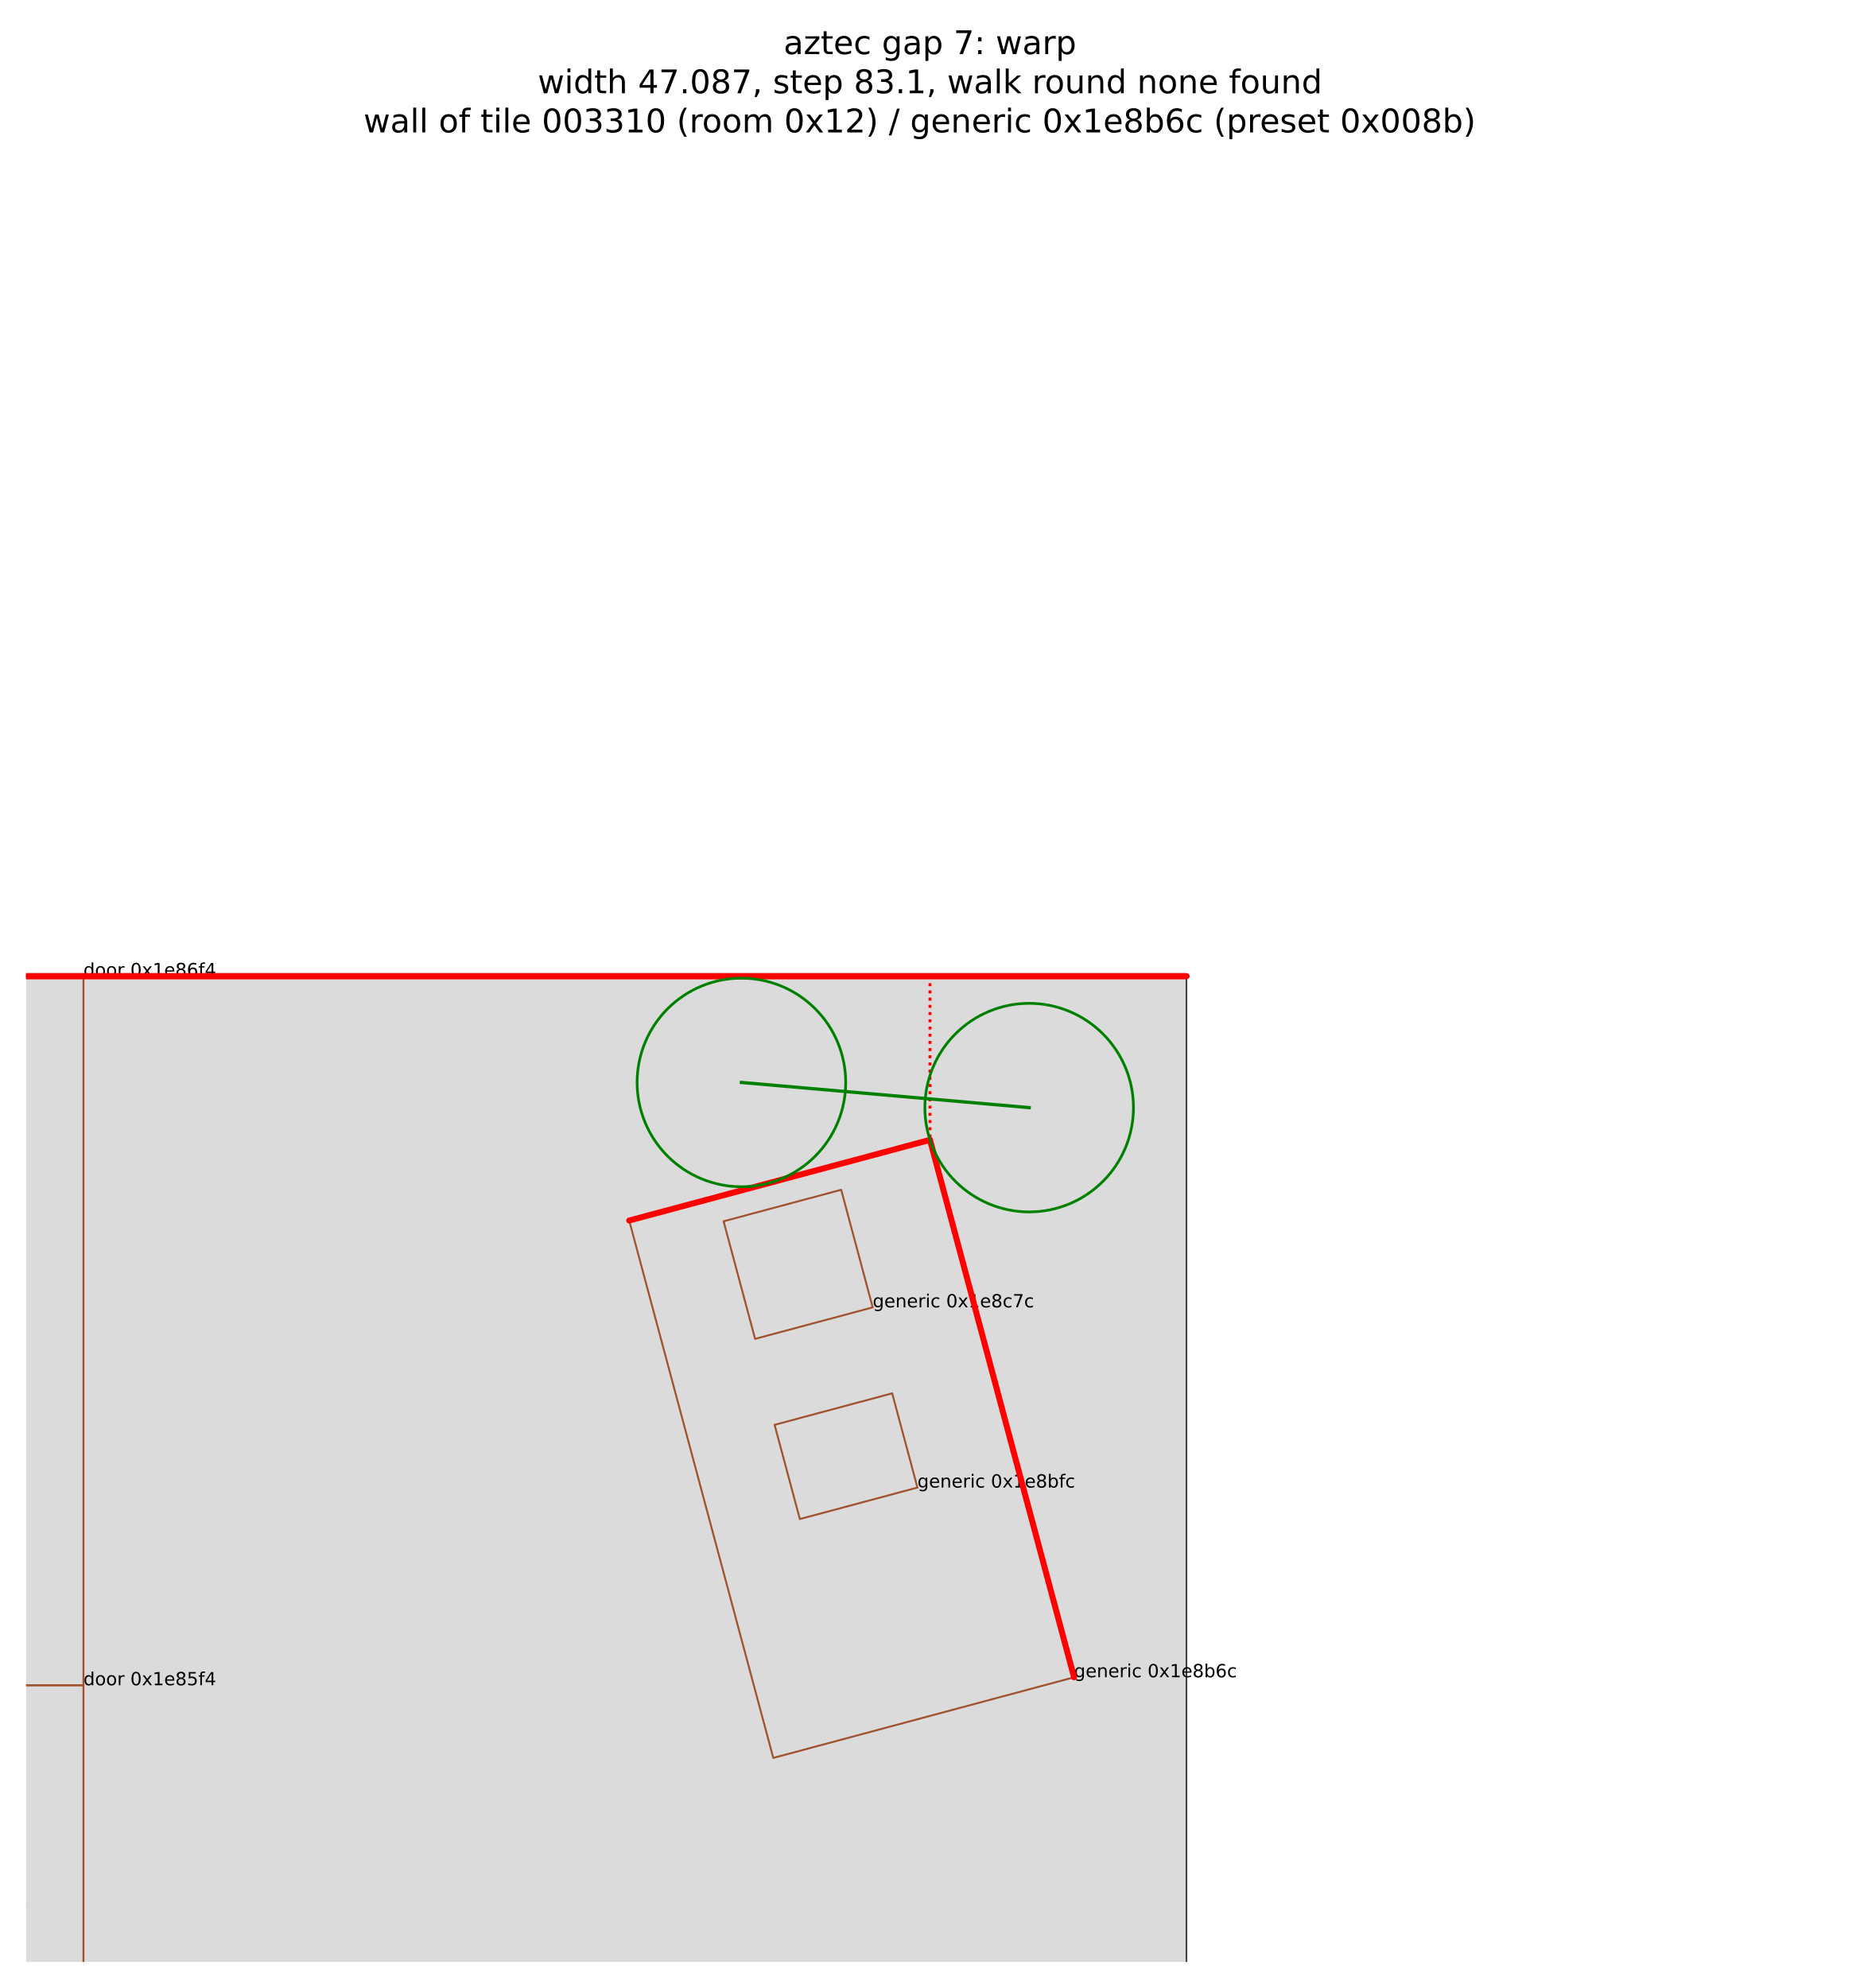
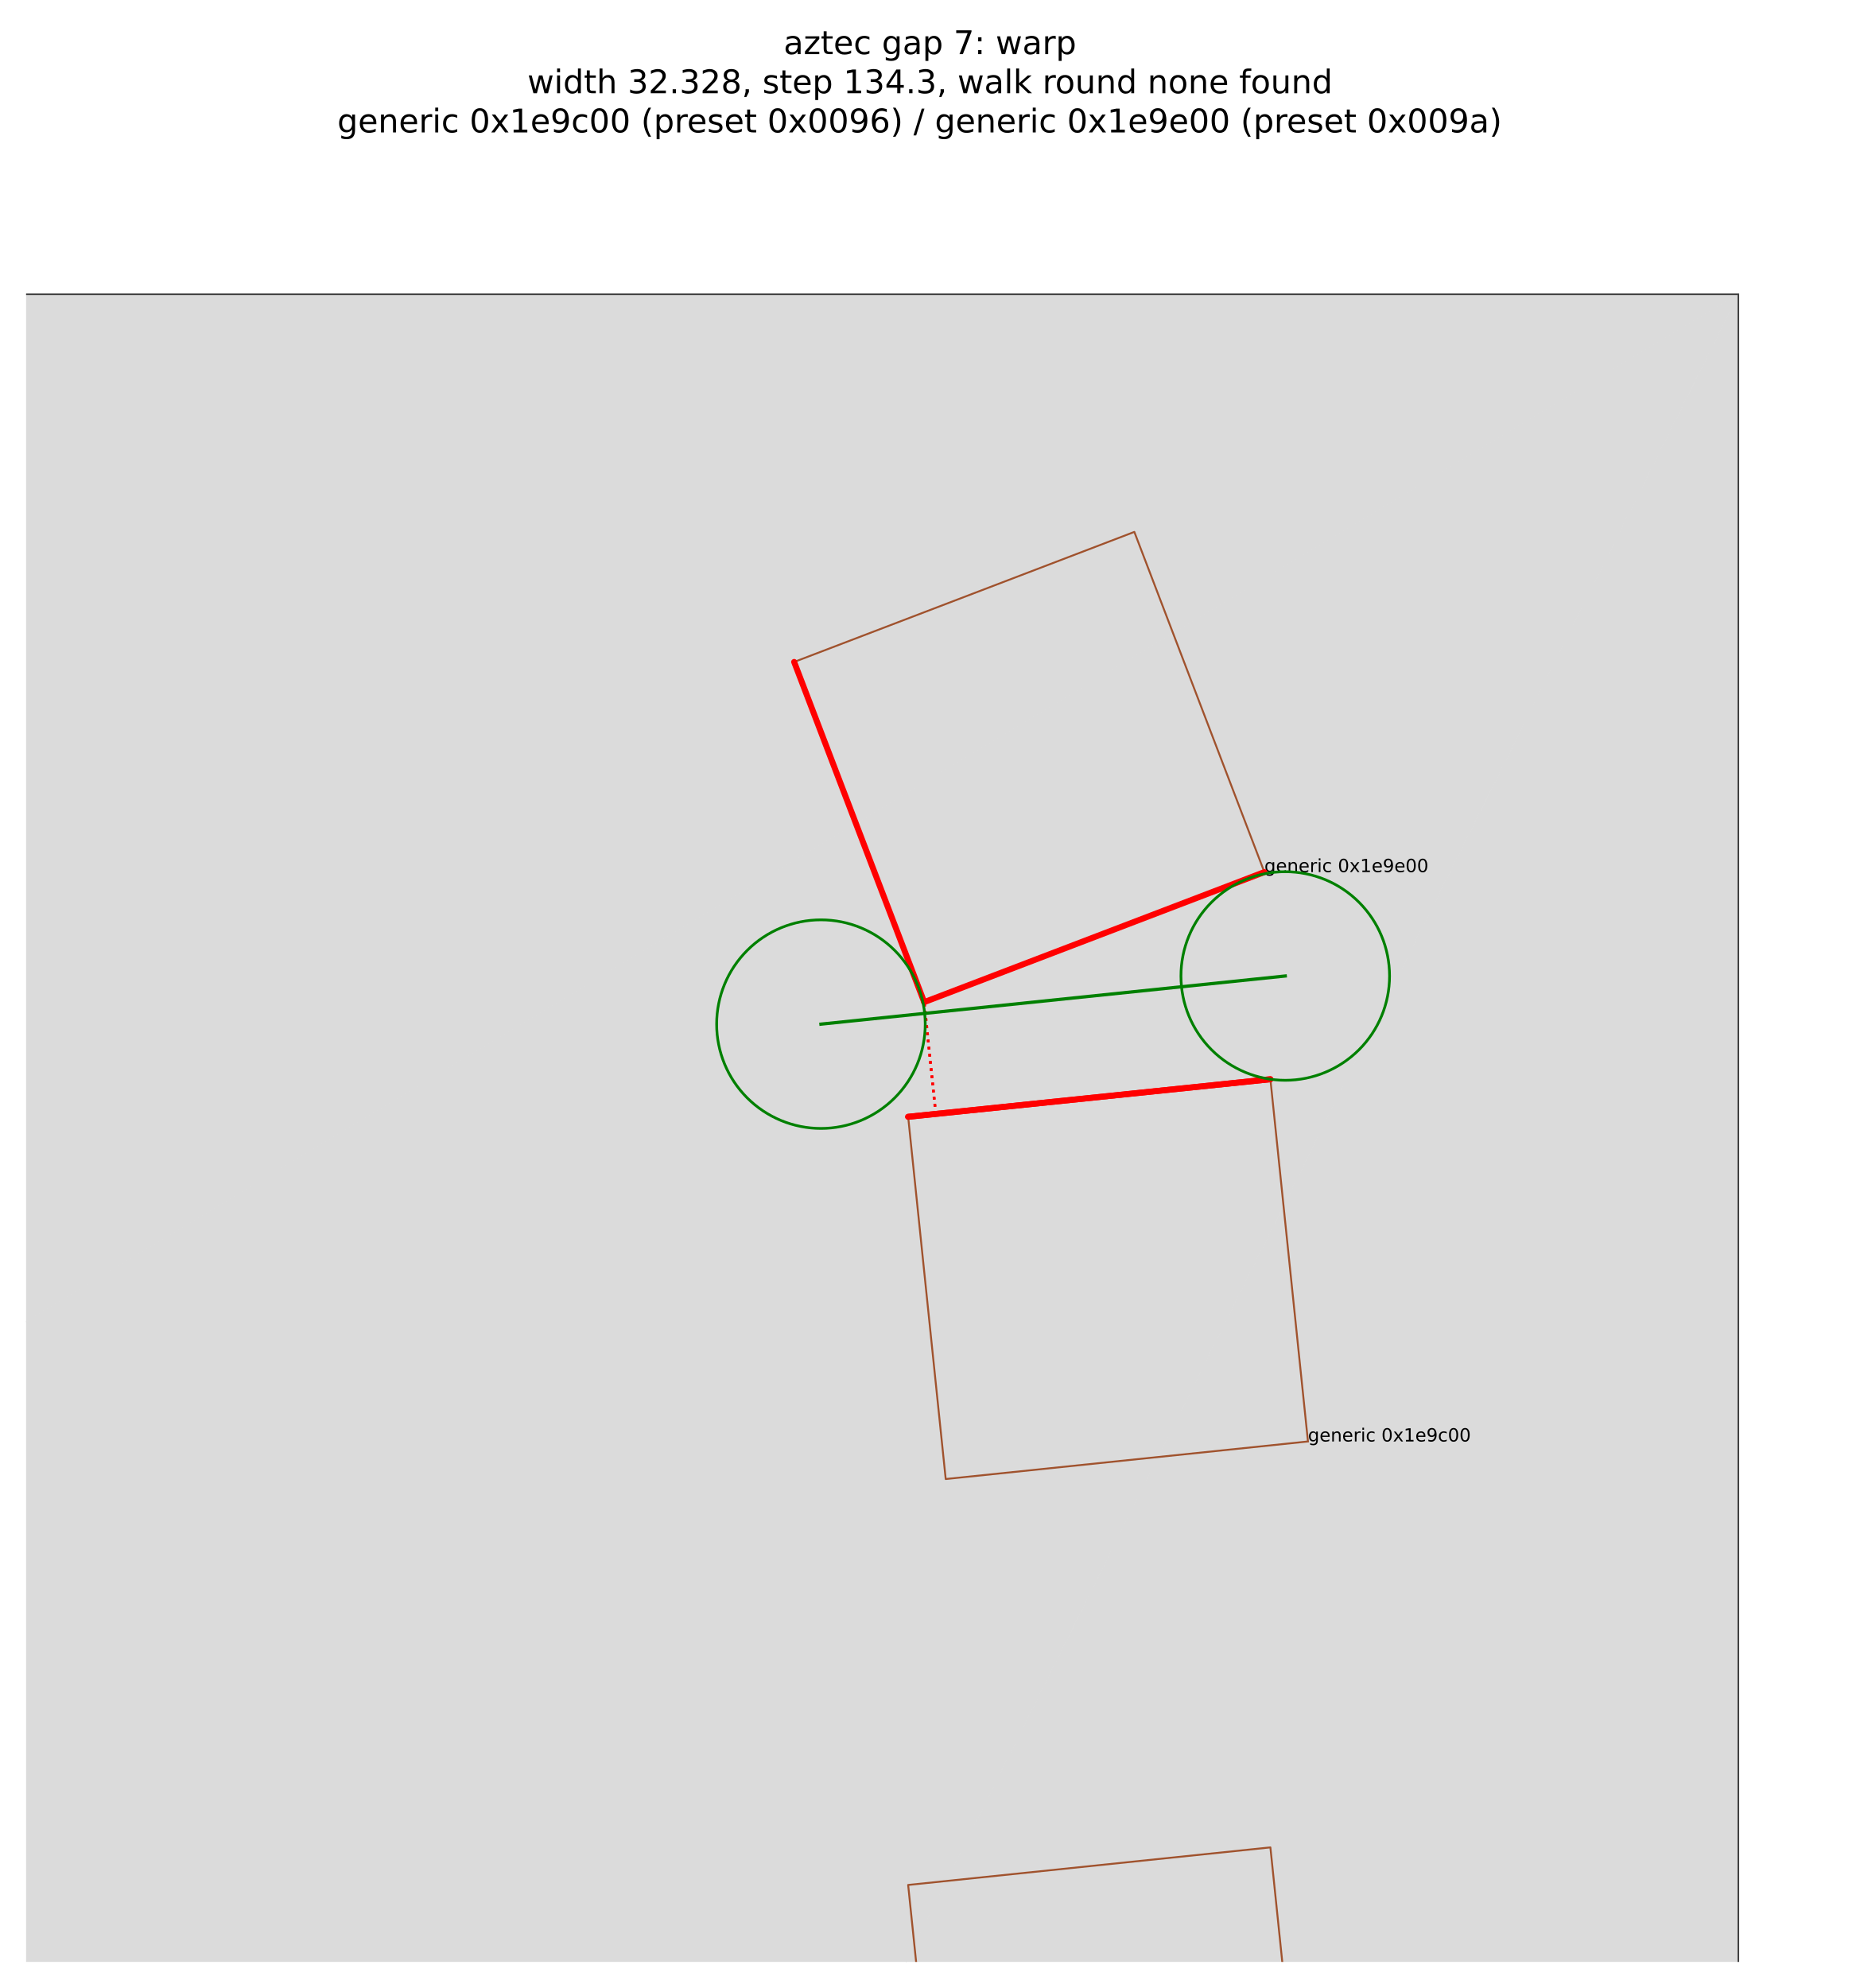
<svg xmlns="http://www.w3.org/2000/svg" width="513.36pt" height="548.704pt" viewBox="0 0 513.36 548.704" version="1.1">
  <style>path { vector-effect: non-scaling-stroke; }</style>
  <defs>
    <style type="text/css">*{stroke-linejoin: round; stroke-linecap: butt}</style>
  </defs>
  <g id="figure_1">
    <g id="patch_1">
      <path d="M 0 548.704  L 513.36 548.704  L 513.36 0  L 0 0  z " style="fill: #ffffff" />
    </g>
    <g id="axes_1">
      <g id="patch_2">
-         <path d="M 327.47 269.433  L -25.895 552.125  L 327.47 552.125  z " clip-path="url(#pf7c17d5b6e)" style="fill: #dbdbdb; stroke: #dbdbdb; stroke-width: 0.3; stroke-linejoin: miter" />
+         <path d="M 479.791 81.231  L -226.94 81.231  L -226.94 505.269  z " clip-path="url(#pf7c17d5b6e)" style="fill: #dbdbdb; stroke: #dbdbdb; stroke-width: 0.3; stroke-linejoin: miter" />
      </g>
      <g id="patch_3">
-         <path d="M -25.895 269.433  L -25.895 552.125  L 327.47 269.433  z " clip-path="url(#pf7c17d5b6e)" style="fill: #dbdbdb; stroke: #dbdbdb; stroke-width: 0.3; stroke-linejoin: miter" />
+         <path d="M -226.94 1497.411  L 479.791 1921.449  L 479.791 81.231  z " clip-path="url(#pf7c17d5b6e)" style="fill: #dbdbdb; stroke: #dbdbdb; stroke-width: 0.3; stroke-linejoin: miter" />
+       </g>
+       <g id="patch_4">
+         <path d="M -226.94 1497.411  L 479.791 81.231  L -226.94 505.269  z " clip-path="url(#pf7c17d5b6e)" style="fill: #dbdbdb; stroke: #dbdbdb; stroke-width: 0.3; stroke-linejoin: miter" />
      </g>
      <g id="line2d_1">
-         <path d="M 327.47 549.704  L 327.47 269.433  " clip-path="url(#pf7c17d5b6e)" style="fill: none; stroke: #404040; stroke-width: 0.6; stroke-linecap: round" />
+         <path d="M 479.791 81.231  L -1 81.231  " clip-path="url(#pf7c17d5b6e)" style="fill: none; stroke: #404040; stroke-width: 0.6; stroke-linecap: round" />
      </g>
      <g id="line2d_2">
-         <path d="M 327.47 269.433  L -1 269.433  " clip-path="url(#pf7c17d5b6e)" style="fill: none; stroke: #404040; stroke-width: 0.6; stroke-linecap: round" />
+         <path clip-path="url(#pf7c17d5b6e)" style="fill: none; stroke: #404040; stroke-width: 0.6; stroke-linecap: round" />
      </g>
      <g id="line2d_3">
+         <path d="M 479.791 549.704  L 479.791 81.231  " clip-path="url(#pf7c17d5b6e)" style="fill: none; stroke: #404040; stroke-width: 0.6; stroke-linecap: round" />
+       </g>
+       <g id="line2d_4">
        <path clip-path="url(#pf7c17d5b6e)" style="fill: none; stroke: #a0522d; stroke-width: 0.7; stroke-linecap: square" />
      </g>
      <g id="text_1">
        <g clip-path="url(#pf7c17d5b6e)">
-           <text style="font-size: 5px; font-family: 'DejaVu Sans', 'Bitstream Vera Sans', 'Computer Modern Sans Serif', 'Lucida Grande', 'Verdana', 'Geneva', 'Lucid', 'Arial', 'Helvetica', 'Avant Garde', sans-serif; text-anchor: start" x="296.428" y="630.421" transform="rotate(-0 296.4282 630.4208)">generic 0x1e896c</text>
+           <text style="font-size: 5px; font-family: 'DejaVu Sans', 'Bitstream Vera Sans', 'Computer Modern Sans Serif', 'Lucida Grande', 'Verdana', 'Geneva', 'Lucid', 'Arial', 'Helvetica', 'Avant Garde', sans-serif; text-anchor: start" x="-122.544" y="414.841" transform="rotate(-0 -122.5439 414.8406)">generic 0x1e9800</text>
        </g>
      </g>
-       <g id="line2d_4">
-         <path d="M 296.446 462.939  L 296.441 462.941  L 213.428 485.197  L 173.662 336.872  L 173.667 336.871  L 256.68 314.615  L 296.446 462.939  " clip-path="url(#pf7c17d5b6e)" style="fill: none; stroke: #a0522d; stroke-width: 0.7; stroke-linecap: square" />
+       <g id="line2d_5">
+         <path d="M 253.704 549.704  L 250.651 520.262  L 350.635 509.894  L 354.763 549.704  " clip-path="url(#pf7c17d5b6e)" style="fill: none; stroke: #a0522d; stroke-width: 0.7; stroke-linecap: square" />
      </g>
      <g id="text_2">
        <g clip-path="url(#pf7c17d5b6e)">
-           <text style="font-size: 5px; font-family: 'DejaVu Sans', 'Bitstream Vera Sans', 'Computer Modern Sans Serif', 'Lucida Grande', 'Verdana', 'Geneva', 'Lucid', 'Arial', 'Helvetica', 'Avant Garde', sans-serif; text-anchor: start" x="296.446" y="462.939" transform="rotate(-0 296.4461 462.9393)">generic 0x1e8b6c</text>
+           <text style="font-size: 5px; font-family: 'DejaVu Sans', 'Bitstream Vera Sans', 'Computer Modern Sans Serif', 'Lucida Grande', 'Verdana', 'Geneva', 'Lucid', 'Arial', 'Helvetica', 'Avant Garde', sans-serif; text-anchor: start" x="361.002" y="609.877" transform="rotate(-0 361.0021 609.8775)">generic 0x1e9c80</text>
        </g>
      </g>
-       <g id="line2d_5">
-         <path d="M 240.866 360.844  L 208.411 369.54  L 208.411 369.54  L 199.714 337.085  L 232.17 328.388  L 232.17 328.388  L 240.866 360.844  " clip-path="url(#pf7c17d5b6e)" style="fill: none; stroke: #a0522d; stroke-width: 0.7; stroke-linecap: square" />
+       <g id="line2d_6">
+         <path d="M 361.002 397.858  L 261.019 408.225  L 250.652 308.242  L 350.635 297.875  L 361.002 397.858  " clip-path="url(#pf7c17d5b6e)" style="fill: none; stroke: #a0522d; stroke-width: 0.7; stroke-linecap: square" />
      </g>
      <g id="text_3">
        <g clip-path="url(#pf7c17d5b6e)">
-           <text style="font-size: 5px; font-family: 'DejaVu Sans', 'Bitstream Vera Sans', 'Computer Modern Sans Serif', 'Lucida Grande', 'Verdana', 'Geneva', 'Lucid', 'Arial', 'Helvetica', 'Avant Garde', sans-serif; text-anchor: start" x="240.866" y="360.844" transform="rotate(-0 240.8664 360.8439)">generic 0x1e8c7c</text>
+           <text style="font-size: 5px; font-family: 'DejaVu Sans', 'Bitstream Vera Sans', 'Computer Modern Sans Serif', 'Lucida Grande', 'Verdana', 'Geneva', 'Lucid', 'Arial', 'Helvetica', 'Avant Garde', sans-serif; text-anchor: start" x="361.002" y="397.858" transform="rotate(-0 361.0017 397.8585)">generic 0x1e9c00</text>
        </g>
      </g>
-       <g id="line2d_6">
-         <path d="M 23.034 465.143  L 23.033 549.704  M -1 465.143  L 23.034 465.143  " clip-path="url(#pf7c17d5b6e)" style="fill: none; stroke: #a0522d; stroke-width: 0.7; stroke-linecap: square" />
+       <g id="line2d_7">
+         <path d="M 348.973 240.705  L 255.08 276.596  L 219.189 182.703  L 313.082 146.812  L 348.973 240.705  " clip-path="url(#pf7c17d5b6e)" style="fill: none; stroke: #a0522d; stroke-width: 0.7; stroke-linecap: square" />
      </g>
      <g id="text_4">
        <g clip-path="url(#pf7c17d5b6e)">
-           <text style="font-size: 5px; font-family: 'DejaVu Sans', 'Bitstream Vera Sans', 'Computer Modern Sans Serif', 'Lucida Grande', 'Verdana', 'Geneva', 'Lucid', 'Arial', 'Helvetica', 'Avant Garde', sans-serif; text-anchor: start" x="23.034" y="465.143" transform="rotate(-0 23.03356 465.1429)">door 0x1e85f4</text>
+           <text style="font-size: 5px; font-family: 'DejaVu Sans', 'Bitstream Vera Sans', 'Computer Modern Sans Serif', 'Lucida Grande', 'Verdana', 'Geneva', 'Lucid', 'Arial', 'Helvetica', 'Avant Garde', sans-serif; text-anchor: start" x="348.973" y="240.705" transform="rotate(-0 348.9732 240.7048)">generic 0x1e9e00</text>
        </g>
      </g>
-       <g id="line2d_7">
-         <path d="M 23.034 269.433  L 23.033 465.143  L 23.033 465.143  L -1 465.143  M -1 269.433  L 23.034 269.433  " clip-path="url(#pf7c17d5b6e)" style="fill: none; stroke: #a0522d; stroke-width: 0.7; stroke-linecap: square" />
+       <g id="line2d_8">
+         <path clip-path="url(#pf7c17d5b6e)" style="fill: none; stroke: #a0522d; stroke-width: 0.7; stroke-linecap: square" />
      </g>
      <g id="text_5">
        <g clip-path="url(#pf7c17d5b6e)">
-           <text style="font-size: 5px; font-family: 'DejaVu Sans', 'Bitstream Vera Sans', 'Computer Modern Sans Serif', 'Lucida Grande', 'Verdana', 'Geneva', 'Lucid', 'Arial', 'Helvetica', 'Avant Garde', sans-serif; text-anchor: start" x="23.034" y="269.433" transform="rotate(-0 23.03367 269.4328)">door 0x1e86f4</text>
+           <text style="font-size: 5px; font-family: 'DejaVu Sans', 'Bitstream Vera Sans', 'Computer Modern Sans Serif', 'Lucida Grande', 'Verdana', 'Geneva', 'Lucid', 'Arial', 'Helvetica', 'Avant Garde', sans-serif; text-anchor: start" x="178.071" y="1899.704" transform="rotate(-0 178.0714 1899.704)">generic 0x1e9780</text>
        </g>
      </g>
-       <g id="line2d_8">
-         <path d="M 253.216 410.577  L 220.761 419.273  L 220.761 419.273  L 213.792 393.264  L 246.247 384.568  L 246.247 384.568  L 253.216 410.577  " clip-path="url(#pf7c17d5b6e)" style="fill: none; stroke: #a0522d; stroke-width: 0.7; stroke-linecap: square" />
+       <g id="line2d_9">
+         <path clip-path="url(#pf7c17d5b6e)" style="fill: none; stroke: #a0522d; stroke-width: 0.7; stroke-linecap: square" />
      </g>
      <g id="text_6">
        <g clip-path="url(#pf7c17d5b6e)">
-           <text style="font-size: 5px; font-family: 'DejaVu Sans', 'Bitstream Vera Sans', 'Computer Modern Sans Serif', 'Lucida Grande', 'Verdana', 'Geneva', 'Lucid', 'Arial', 'Helvetica', 'Avant Garde', sans-serif; text-anchor: start" x="253.216" y="410.577" transform="rotate(-0 253.2163 410.5766)">generic 0x1e8bfc</text>
+           <text style="font-size: 5px; font-family: 'DejaVu Sans', 'Bitstream Vera Sans', 'Computer Modern Sans Serif', 'Lucida Grande', 'Verdana', 'Geneva', 'Lucid', 'Arial', 'Helvetica', 'Avant Garde', sans-serif; text-anchor: start" x="-12.919" y="1884.483" transform="rotate(-0 -12.9194 1884.483)">generic 0x1e9a00</text>
        </g>
      </g>
+       <g id="line2d_10">
+         <path clip-path="url(#pf7c17d5b6e)" style="fill: none; stroke: #a0522d; stroke-width: 0.7; stroke-linecap: square" />
+       </g>
      <g id="text_7">
-         <text style="font-size: 9px; font-family: 'DejaVu Sans', 'Bitstream Vera Sans', 'Computer Modern Sans Serif', 'Lucida Grande', 'Verdana', 'Geneva', 'Lucid', 'Arial', 'Helvetica', 'Avant Garde', sans-serif" transform="translate(216.2679 14.93877)">aztec gap 7: warp</text>
-         <text style="font-size: 9px; font-family: 'DejaVu Sans', 'Bitstream Vera Sans', 'Computer Modern Sans Serif', 'Lucida Grande', 'Verdana', 'Geneva', 'Lucid', 'Arial', 'Helvetica', 'Avant Garde', sans-serif" transform="translate(148.4234 25.74123)">width 47.087, step 83.1, walk round none found</text>
-         <text style="font-size: 9px; font-family: 'DejaVu Sans', 'Bitstream Vera Sans', 'Computer Modern Sans Serif', 'Lucida Grande', 'Verdana', 'Geneva', 'Lucid', 'Arial', 'Helvetica', 'Avant Garde', sans-serif" transform="translate(100.3345 36.54369)">wall of tile 003310 (room 0x12)  /  generic 0x1e8b6c (preset 0x008b)</text>
-       </g>
-       <g id="line2d_9">
-         <path d="M 327.47 269.433  L -1 269.433  " clip-path="url(#pf7c17d5b6e)" style="fill: none; stroke: #ff0000; stroke-width: 2.2; stroke-linecap: round" />
-       </g>
-       <g id="line2d_10">
-         <path d="M 173.667 336.871  L 256.68 314.615  " clip-path="url(#pf7c17d5b6e)" style="fill: none; stroke: #ff0000; stroke-width: 2.2; stroke-linecap: round" />
+         <g clip-path="url(#pf7c17d5b6e)">
+           <text style="font-size: 5px; font-family: 'DejaVu Sans', 'Bitstream Vera Sans', 'Computer Modern Sans Serif', 'Lucida Grande', 'Verdana', 'Geneva', 'Lucid', 'Arial', 'Helvetica', 'Avant Garde', sans-serif; text-anchor: start" x="409.598" y="1719.378" transform="rotate(-0 409.5975 1719.378)">generic 0x1e9d00</text>
+         </g>
      </g>
      <g id="line2d_11">
-         <path d="M 327.47 269.433  L -1 269.433  " clip-path="url(#pf7c17d5b6e)" style="fill: none; stroke: #ff0000; stroke-width: 2.2; stroke-linecap: round" />
+         <path clip-path="url(#pf7c17d5b6e)" style="fill: none; stroke: #a0522d; stroke-width: 0.7; stroke-linecap: square" />
+       </g>
+       <g id="text_8">
+         <g clip-path="url(#pf7c17d5b6e)">
+           <text style="font-size: 5px; font-family: 'DejaVu Sans', 'Bitstream Vera Sans', 'Computer Modern Sans Serif', 'Lucida Grande', 'Verdana', 'Geneva', 'Lucid', 'Arial', 'Helvetica', 'Avant Garde', sans-serif; text-anchor: start" x="396.683" y="1268.166" transform="rotate(-0 396.6831 1268.166)">generic 0x1e9d80</text>
+         </g>
      </g>
      <g id="line2d_12">
-         <path d="M 256.68 314.615  L 296.446 462.939  " clip-path="url(#pf7c17d5b6e)" style="fill: none; stroke: #ff0000; stroke-width: 2.2; stroke-linecap: round" />
+         <path clip-path="url(#pf7c17d5b6e)" style="fill: none; stroke: #a0522d; stroke-width: 0.7; stroke-linecap: square" />
+       </g>
+       <g id="text_9">
+         <g clip-path="url(#pf7c17d5b6e)">
+           <text style="font-size: 5px; font-family: 'DejaVu Sans', 'Bitstream Vera Sans', 'Computer Modern Sans Serif', 'Lucida Grande', 'Verdana', 'Geneva', 'Lucid', 'Arial', 'Helvetica', 'Avant Garde', sans-serif; text-anchor: start" x="-226.939" y="861.353" transform="rotate(-0 -226.9391 861.3529)">glass 0x1e8e48</text>
+         </g>
      </g>
      <g id="line2d_13">
-         <path d="M 256.68 269.433  L 256.68 314.615  " clip-path="url(#pf7c17d5b6e)" style="fill: none; stroke-dasharray: 1,1.65; stroke-dashoffset: 0; stroke: #ff0000" />
+         <path clip-path="url(#pf7c17d5b6e)" style="fill: none; stroke: #a0522d; stroke-width: 0.7; stroke-linecap: square" />
+       </g>
+       <g id="text_10">
+         <g clip-path="url(#pf7c17d5b6e)">
+           <text style="font-size: 5px; font-family: 'DejaVu Sans', 'Bitstream Vera Sans', 'Computer Modern Sans Serif', 'Lucida Grande', 'Verdana', 'Geneva', 'Lucid', 'Arial', 'Helvetica', 'Avant Garde', sans-serif; text-anchor: start" x="267.428" y="1447.583" transform="rotate(-0 267.4279 1447.583)">generic 0x1e9e80</text>
+         </g>
      </g>
      <g id="line2d_14">
-         <path d="M 256.68 269.433  L 256.68 314.615  " clip-path="url(#pf7c17d5b6e)" style="fill: none; stroke-dasharray: 1,1.65; stroke-dashoffset: 0; stroke: #ff0000" />
+         <path clip-path="url(#pf7c17d5b6e)" style="fill: none; stroke: #a0522d; stroke-width: 0.7; stroke-linecap: square" />
+       </g>
+       <g id="text_11">
+         <g clip-path="url(#pf7c17d5b6e)">
+           <text style="font-size: 5px; font-family: 'DejaVu Sans', 'Bitstream Vera Sans', 'Computer Modern Sans Serif', 'Lucida Grande', 'Verdana', 'Geneva', 'Lucid', 'Arial', 'Helvetica', 'Avant Garde', sans-serif; text-anchor: start" x="-226.939" y="1497.411" transform="rotate(-0 -226.9391 1497.411)">glass 0x1e8db4</text>
+         </g>
+       </g>
+       <g id="text_12">
+         <text style="font-size: 9px; font-family: 'DejaVu Sans', 'Bitstream Vera Sans', 'Computer Modern Sans Serif', 'Lucida Grande', 'Verdana', 'Geneva', 'Lucid', 'Arial', 'Helvetica', 'Avant Garde', sans-serif" transform="translate(216.2679 14.93877)">aztec gap 7: warp</text>
+         <text style="font-size: 9px; font-family: 'DejaVu Sans', 'Bitstream Vera Sans', 'Computer Modern Sans Serif', 'Lucida Grande', 'Verdana', 'Geneva', 'Lucid', 'Arial', 'Helvetica', 'Avant Garde', sans-serif" transform="translate(145.5602 25.74123)">width 32.328, step 134.3, walk round none found</text>
+         <text style="font-size: 9px; font-family: 'DejaVu Sans', 'Bitstream Vera Sans', 'Computer Modern Sans Serif', 'Lucida Grande', 'Verdana', 'Geneva', 'Lucid', 'Arial', 'Helvetica', 'Avant Garde', sans-serif" transform="translate(93.09867 36.54369)">generic 0x1e9c00 (preset 0x0096)  /  generic 0x1e9e00 (preset 0x009a)</text>
      </g>
      <g id="line2d_15">
-         <path d="M 284.056 305.714  L 204.633 298.766  " clip-path="url(#pf7c17d5b6e)" style="fill: none; stroke: #008000; stroke-width: 1.2; stroke-linecap: square" />
+         <path d="M 250.652 308.242  L 350.635 297.875  " clip-path="url(#pf7c17d5b6e)" style="fill: none; stroke: #ff0000; stroke-width: 2.2; stroke-linecap: round" />
      </g>
-       <g id="patch_4">
-         <path d="M 284.056 334.5  C 291.69 334.5 299.013 331.467 304.411 326.069  C 309.809 320.671 312.842 313.348 312.842 305.714  C 312.842 298.08 309.809 290.757 304.411 285.359  C 299.013 279.961 291.69 276.928 284.056 276.928  C 276.422 276.928 269.099 279.961 263.701 285.359  C 258.303 290.757 255.27 298.08 255.27 305.714  C 255.27 313.348 258.303 320.671 263.701 326.069  C 269.099 331.467 276.422 334.5 284.056 334.5  L 284.056 334.5  z " clip-path="url(#pf7c17d5b6e)" style="fill: none; stroke: #008000; stroke-linejoin: miter" />
+       <g id="line2d_16">
+         <path d="M 348.973 240.705  L 255.08 276.596  " clip-path="url(#pf7c17d5b6e)" style="fill: none; stroke: #ff0000; stroke-width: 2.2; stroke-linecap: round" />
+       </g>
+       <g id="line2d_17">
+         <path d="M 250.652 308.242  L 350.635 297.875  " clip-path="url(#pf7c17d5b6e)" style="fill: none; stroke: #ff0000; stroke-width: 2.2; stroke-linecap: round" />
+       </g>
+       <g id="line2d_18">
+         <path d="M 255.08 276.596  L 219.189 182.703  " clip-path="url(#pf7c17d5b6e)" style="fill: none; stroke: #ff0000; stroke-width: 2.2; stroke-linecap: round" />
+       </g>
+       <g id="line2d_19">
+         <path d="M 258.28 307.451  L 255.08 276.596  " clip-path="url(#pf7c17d5b6e)" style="fill: none; stroke-dasharray: 1,1.65; stroke-dashoffset: 0; stroke: #ff0000" />
+       </g>
+       <g id="line2d_20">
+         <path d="M 258.28 307.451  L 255.08 276.596  " clip-path="url(#pf7c17d5b6e)" style="fill: none; stroke-dasharray: 1,1.65; stroke-dashoffset: 0; stroke: #ff0000" />
+       </g>
+       <g id="line2d_21">
+         <path d="M 226.584 282.67  L 354.735 269.382  " clip-path="url(#pf7c17d5b6e)" style="fill: none; stroke: #008000; stroke-width: 1.2; stroke-linecap: square" />
      </g>
      <g id="patch_5">
-         <path d="M 204.633 327.552  C 212.267 327.552 219.59 324.519 224.988 319.121  C 230.386 313.722 233.419 306.4 233.419 298.766  C 233.419 291.131 230.386 283.809 224.988 278.411  C 219.59 273.013 212.267 269.979 204.633 269.979  C 196.999 269.979 189.676 273.013 184.278 278.411  C 178.88 283.809 175.847 291.131 175.847 298.766  C 175.847 306.4 178.88 313.722 184.278 319.121  C 189.676 324.519 196.999 327.552 204.633 327.552  L 204.633 327.552  z " clip-path="url(#pf7c17d5b6e)" style="fill: none; stroke: #008000; stroke-linejoin: miter" />
+         <path d="M 226.584 311.456  C 234.218 311.456 241.541 308.423 246.939 303.024  C 252.337 297.626 255.37 290.304 255.37 282.67  C 255.37 275.035 252.337 267.713 246.939 262.315  C 241.541 256.917 234.218 253.883 226.584 253.883  C 218.95 253.883 211.627 256.917 206.229 262.315  C 200.831 267.713 197.798 275.035 197.798 282.67  C 197.798 290.304 200.831 297.626 206.229 303.024  C 211.627 308.423 218.95 311.456 226.584 311.456  L 226.584 311.456  z " clip-path="url(#pf7c17d5b6e)" style="fill: none; stroke: #008000; stroke-linejoin: miter" />
+       </g>
+       <g id="patch_6">
+         <path d="M 354.735 298.169  C 362.369 298.169 369.692 295.136 375.09 289.737  C 380.488 284.339 383.521 277.017 383.521 269.382  C 383.521 261.748 380.488 254.426 375.09 249.028  C 369.692 243.629 362.369 240.596 354.735 240.596  C 347.101 240.596 339.778 243.629 334.38 249.028  C 328.982 254.426 325.949 261.748 325.949 269.382  C 325.949 277.017 328.982 284.339 334.38 289.737  C 339.778 295.136 347.101 298.169 354.735 298.169  L 354.735 298.169  z " clip-path="url(#pf7c17d5b6e)" style="fill: none; stroke: #008000; stroke-linejoin: miter" />
      </g>
    </g>
  </g>
  <defs>
    <clipPath id="pf7c17d5b6e">
      <rect x="7.2" y="42.544" width="498.96" height="498.96" />
    </clipPath>
  </defs>
</svg>
